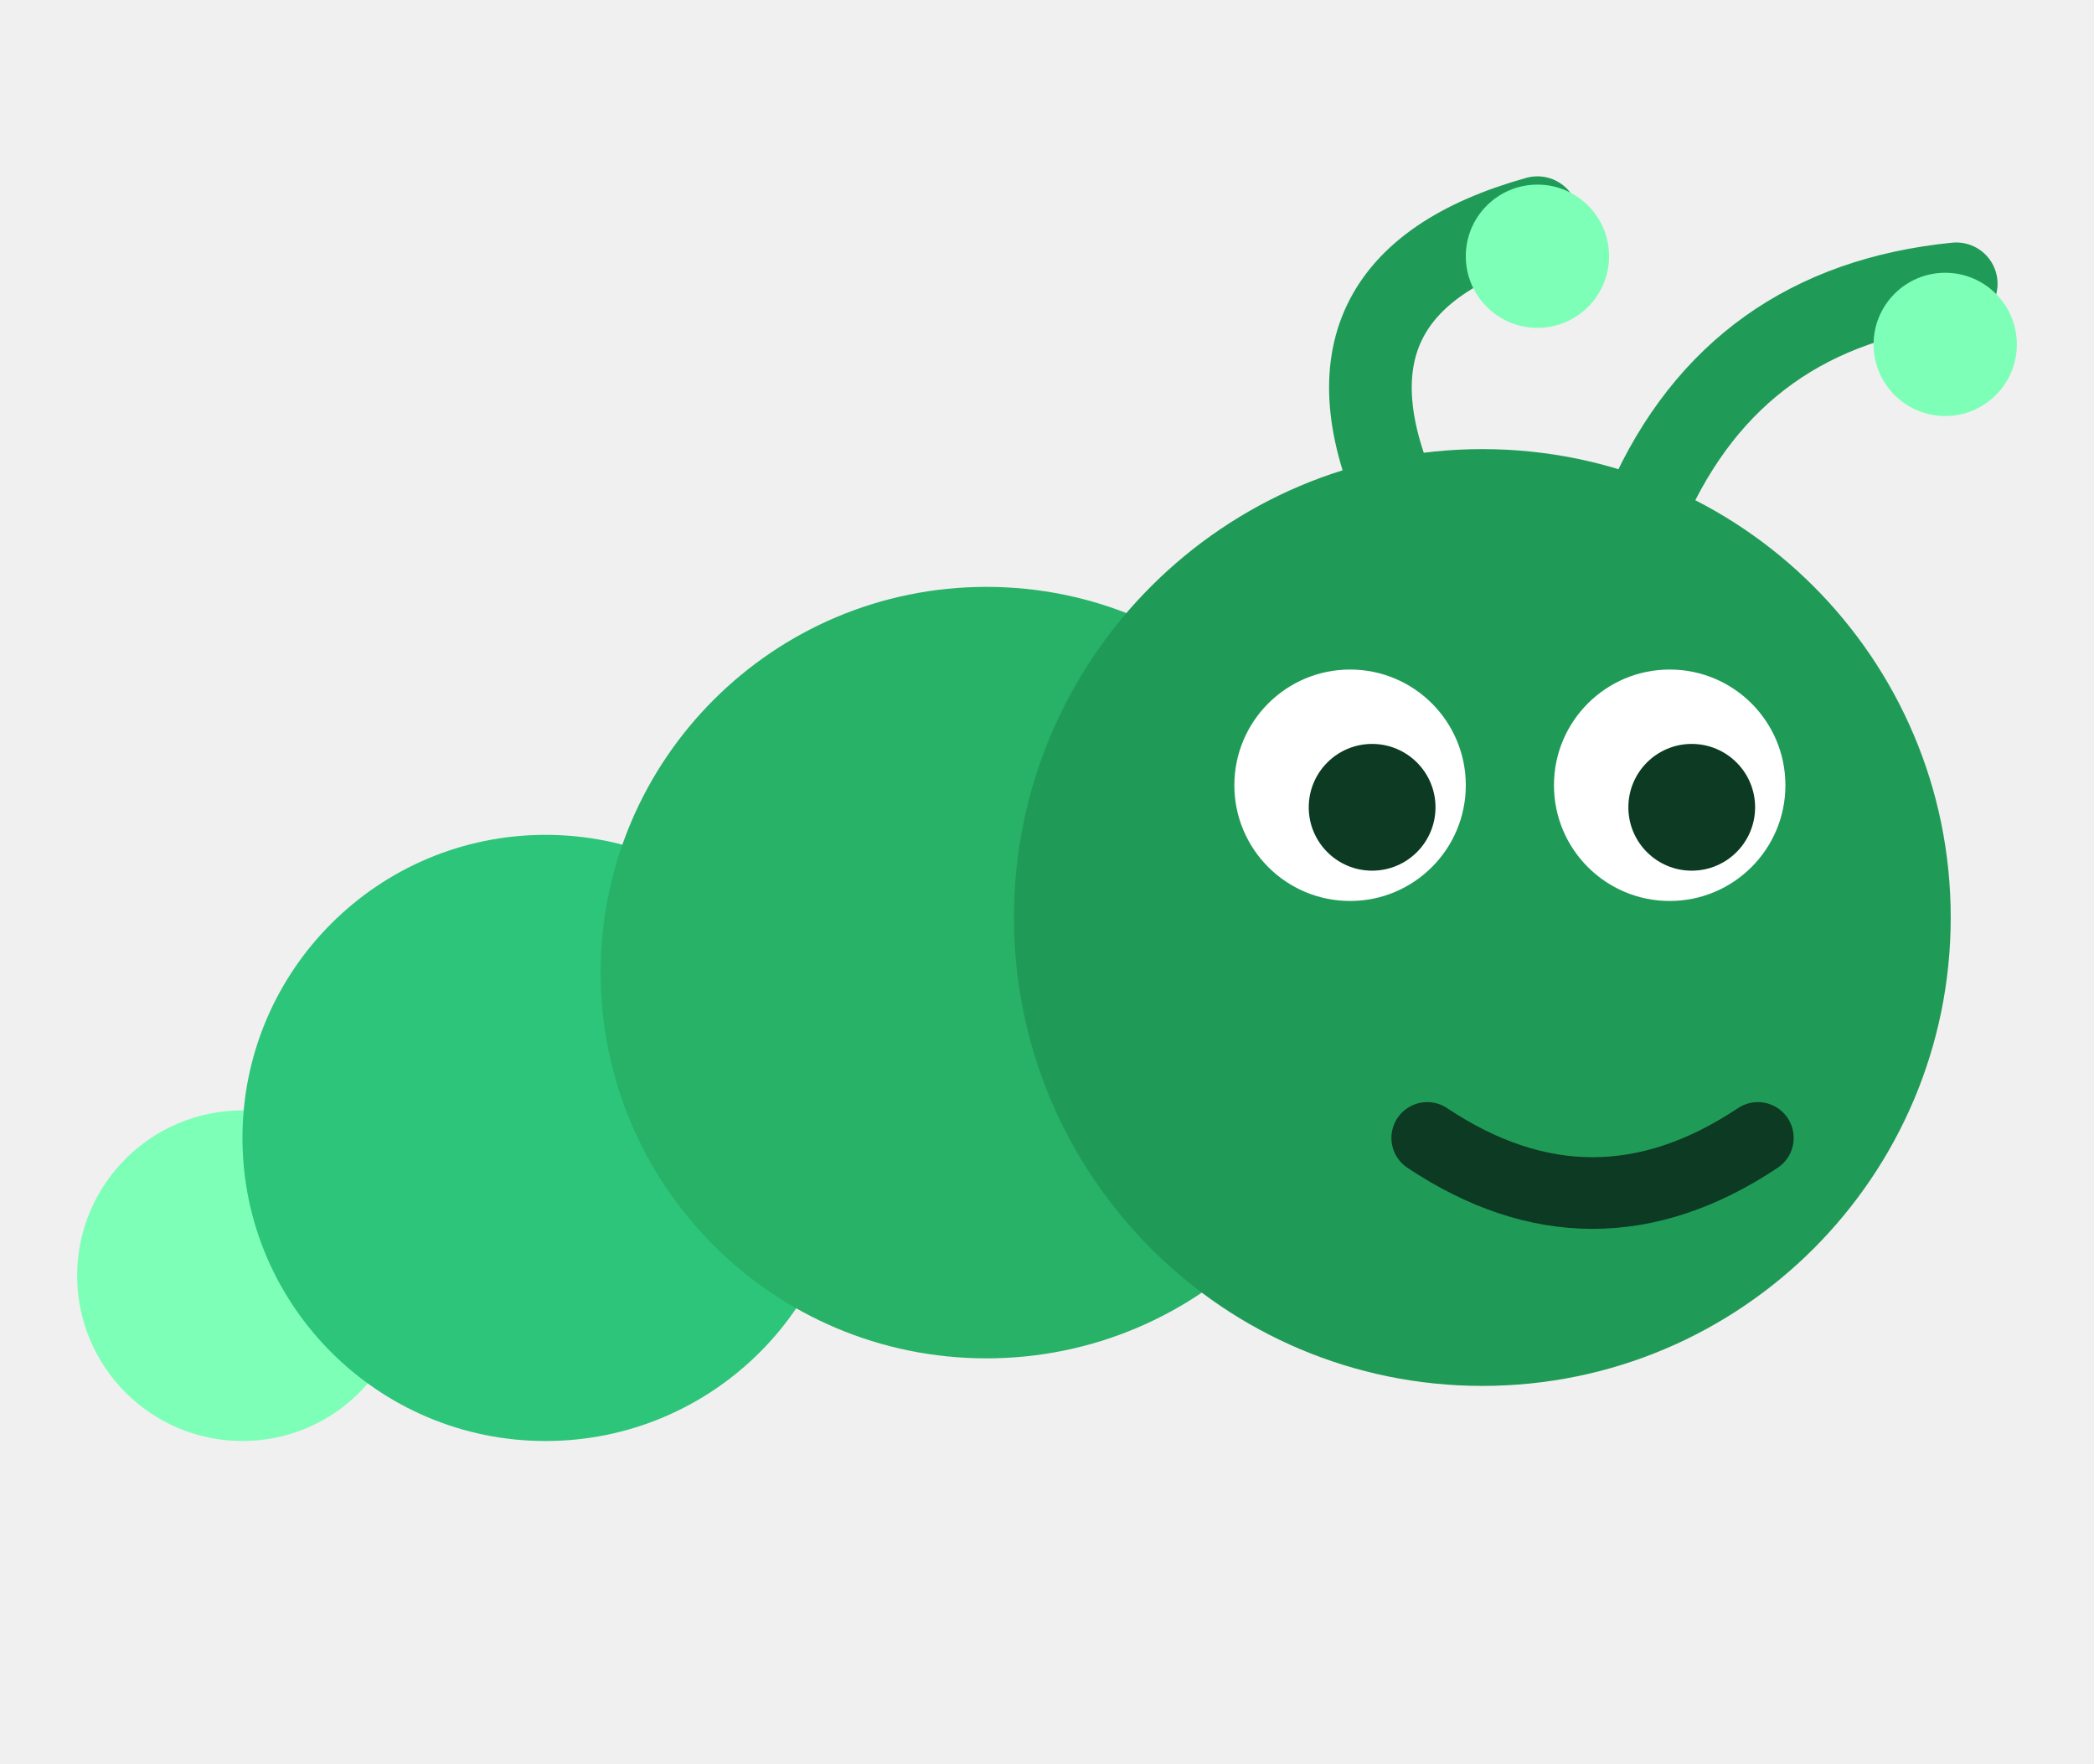
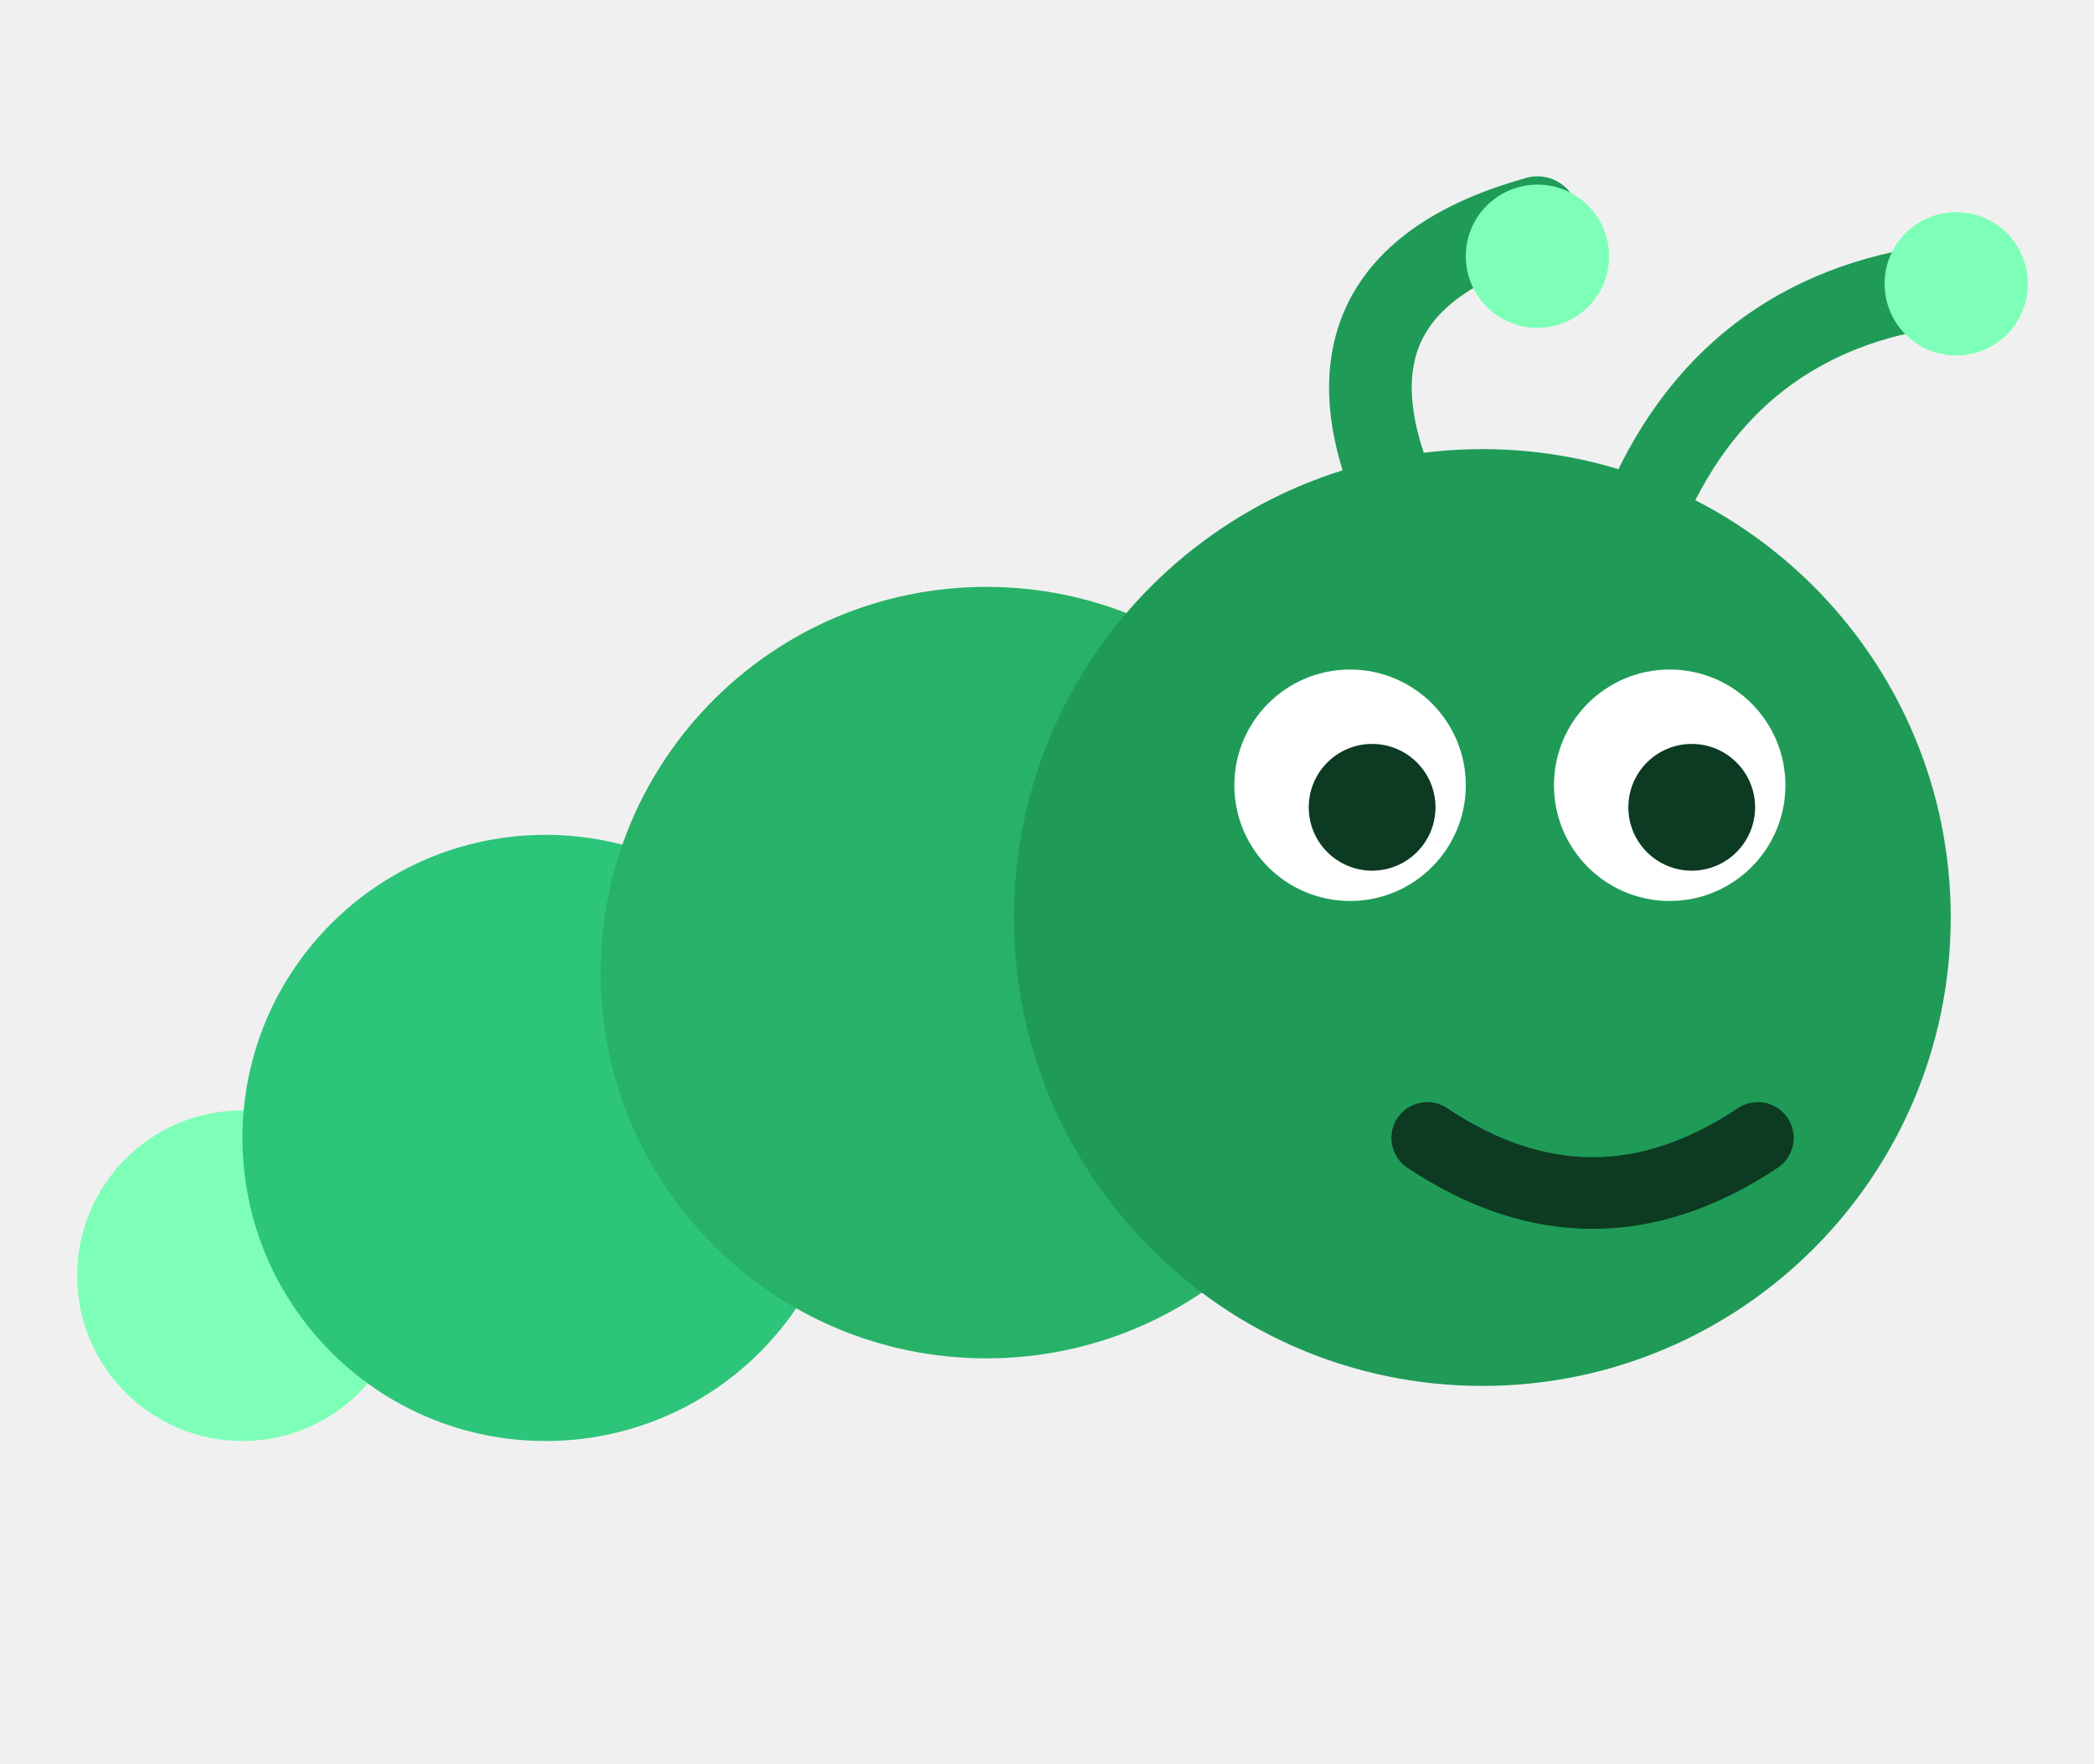
<svg xmlns="http://www.w3.org/2000/svg" viewBox="3.1 0.35 38 32">
  <g class="gw-body">
    <circle class="gw-seg gw-seg-1" cx="7.5" cy="23.5" r="3" fill="#7dffb8" />
    <circle class="gw-seg gw-seg-2" cx="13" cy="21" r="5.5" fill="#2cc57a" />
    <circle class="gw-seg gw-seg-3" cx="21" cy="18" r="7" fill="#27b268" />
  </g>
  <g class="gw-head">
    <circle cx="30" cy="17" r="8.5" fill="#1f9b57" />
    <circle cx="27.6" cy="14.6" r="2.1" fill="#ffffff" />
    <circle cx="33.4" cy="14.6" r="2.1" fill="#ffffff" />
    <circle cx="28" cy="15" r="1.15" fill="#0c3a22" />
    <circle cx="33.8" cy="15" r="1.15" fill="#0c3a22" />
    <path d="M28.5 9.5 q-1.8 -4 2.5 -5.2" stroke="#1f9b57" stroke-width="1.5" fill="none" stroke-linecap="round" />
    <circle cx="31" cy="5" r="1.3" fill="#7dffb8" />
    <path d="M33 9.5 q1.6 -3.6 5.6 -4" stroke="#1f9b57" stroke-width="1.5" fill="none" stroke-linecap="round" />
-     <circle cx="38.4" cy="6.6" r="1.3" fill="#7dffb8" />
+     <circle cx="38.6" cy="5.5" r="1.3" fill="#7dffb8" />
    <path d="M29 21 q3 2 6 0" stroke="#0c3a22" stroke-width="1.3" fill="none" stroke-linecap="round" />
  </g>
</svg>
